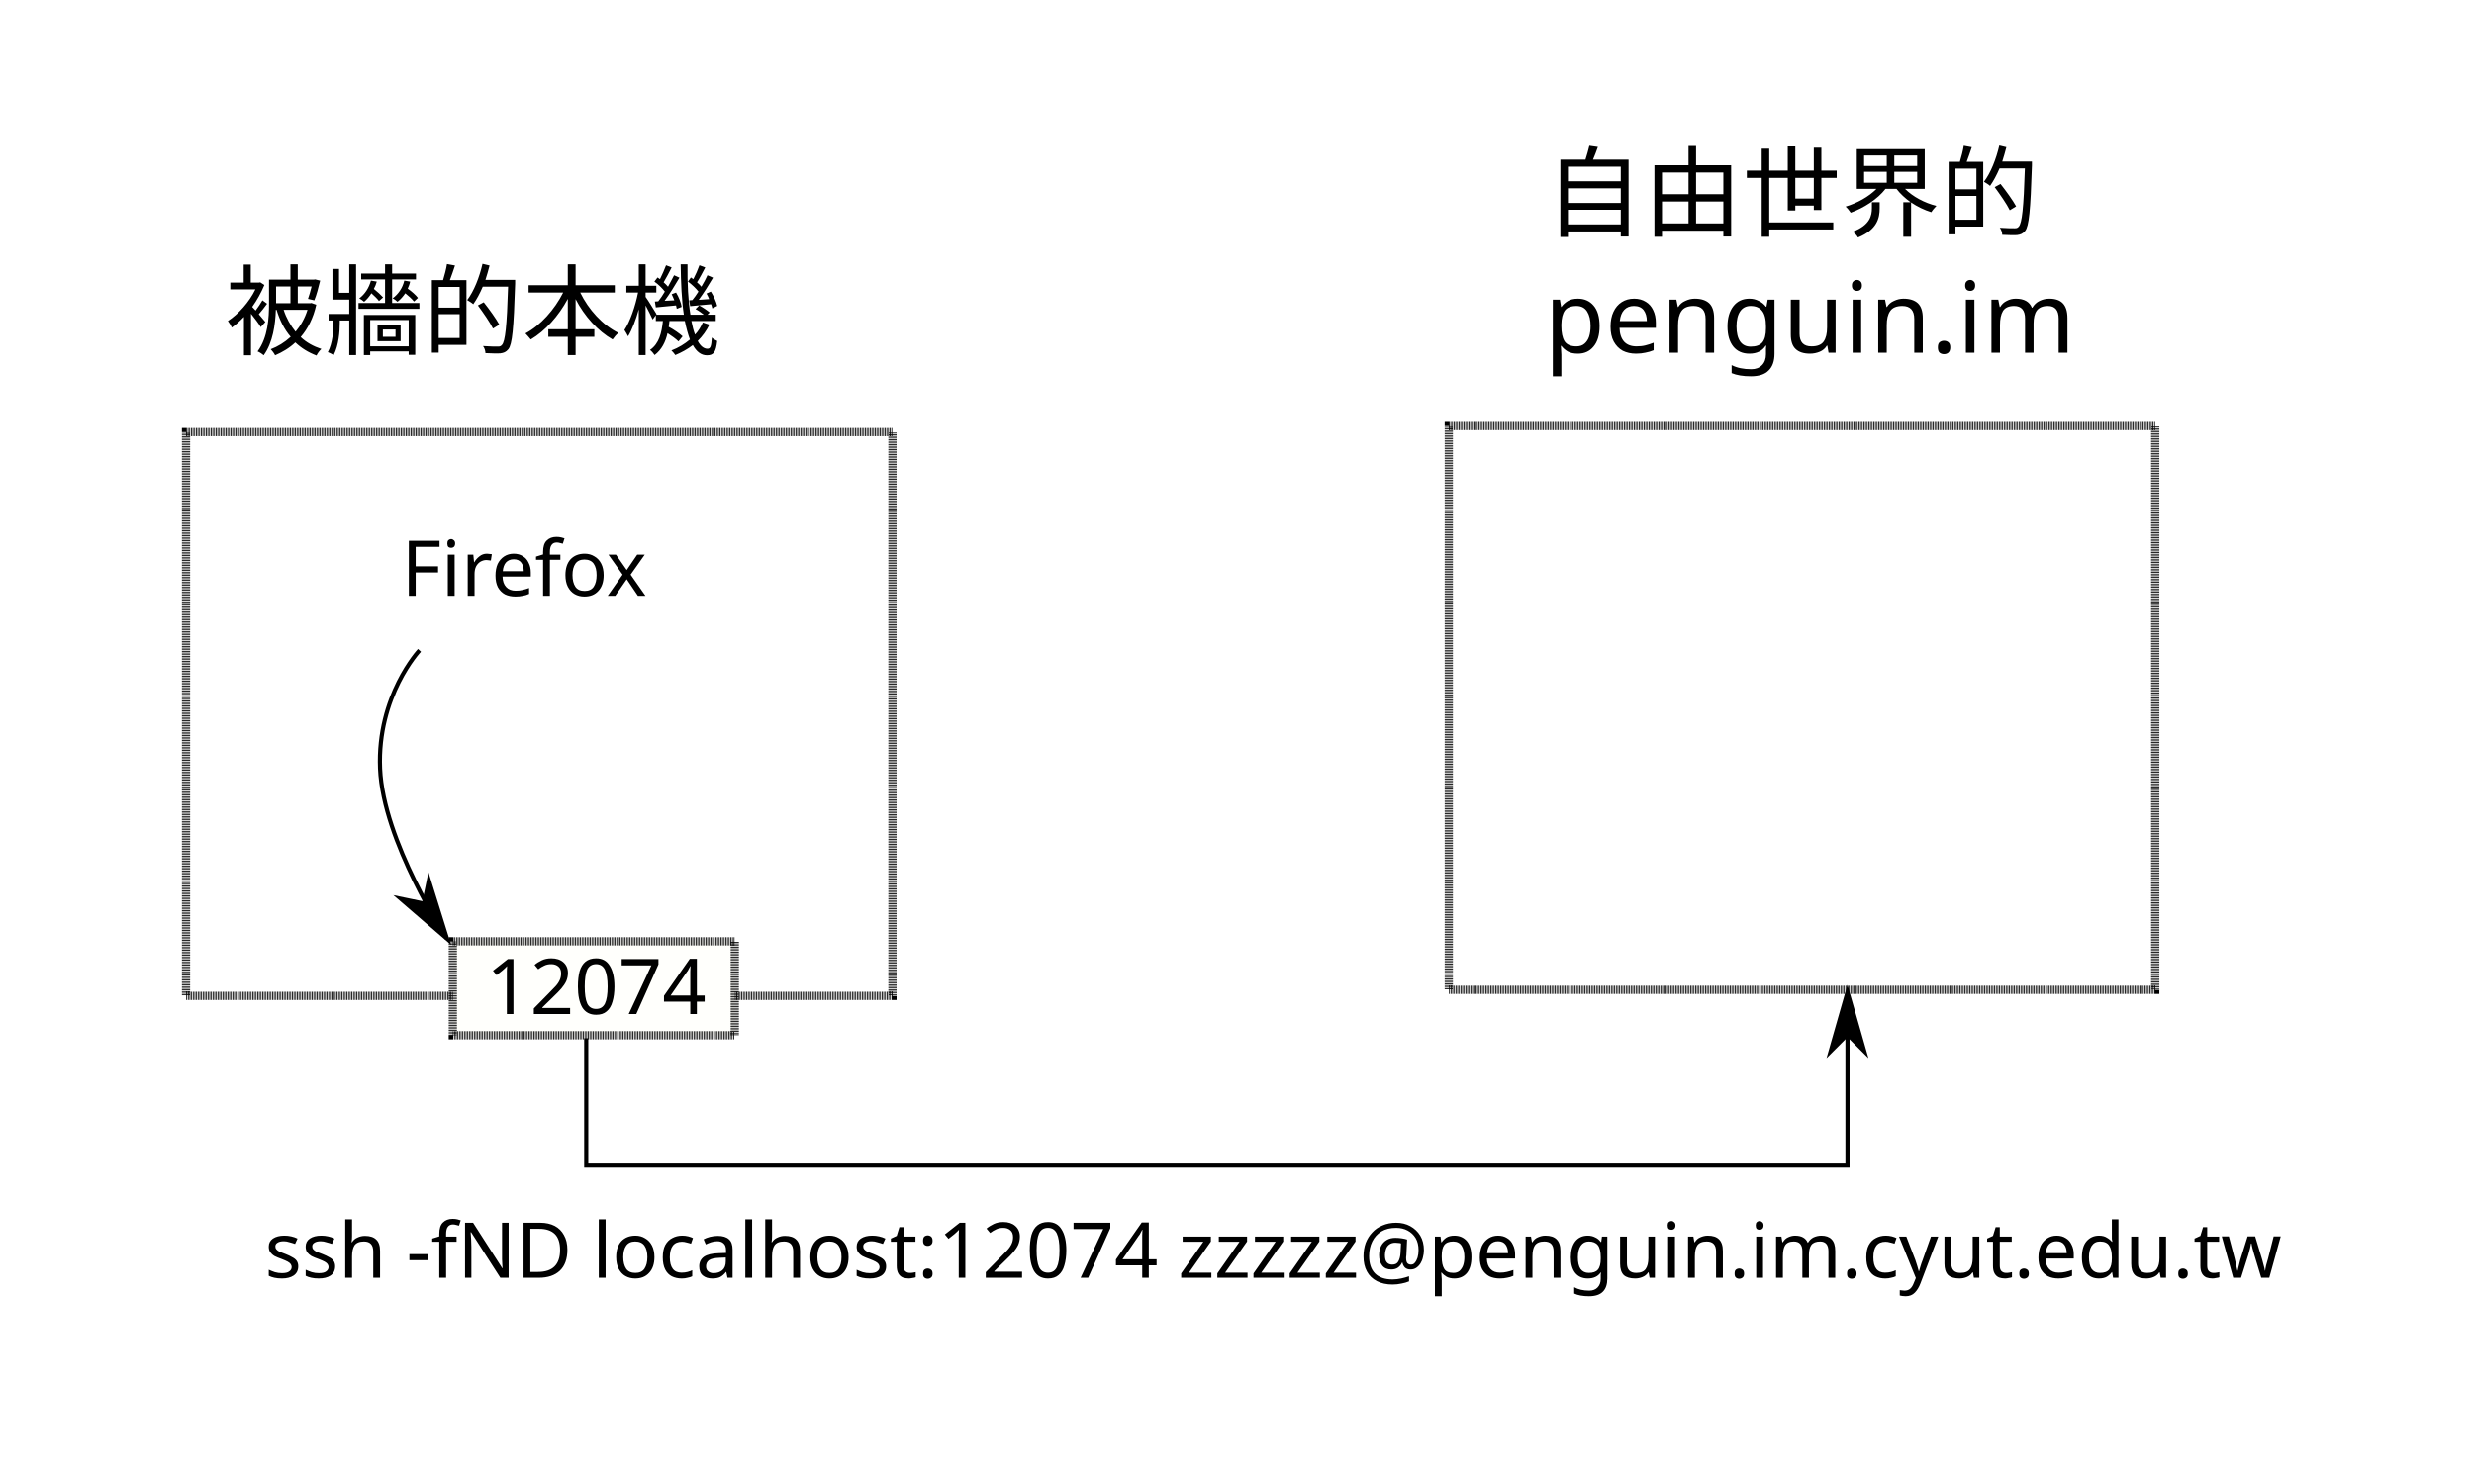
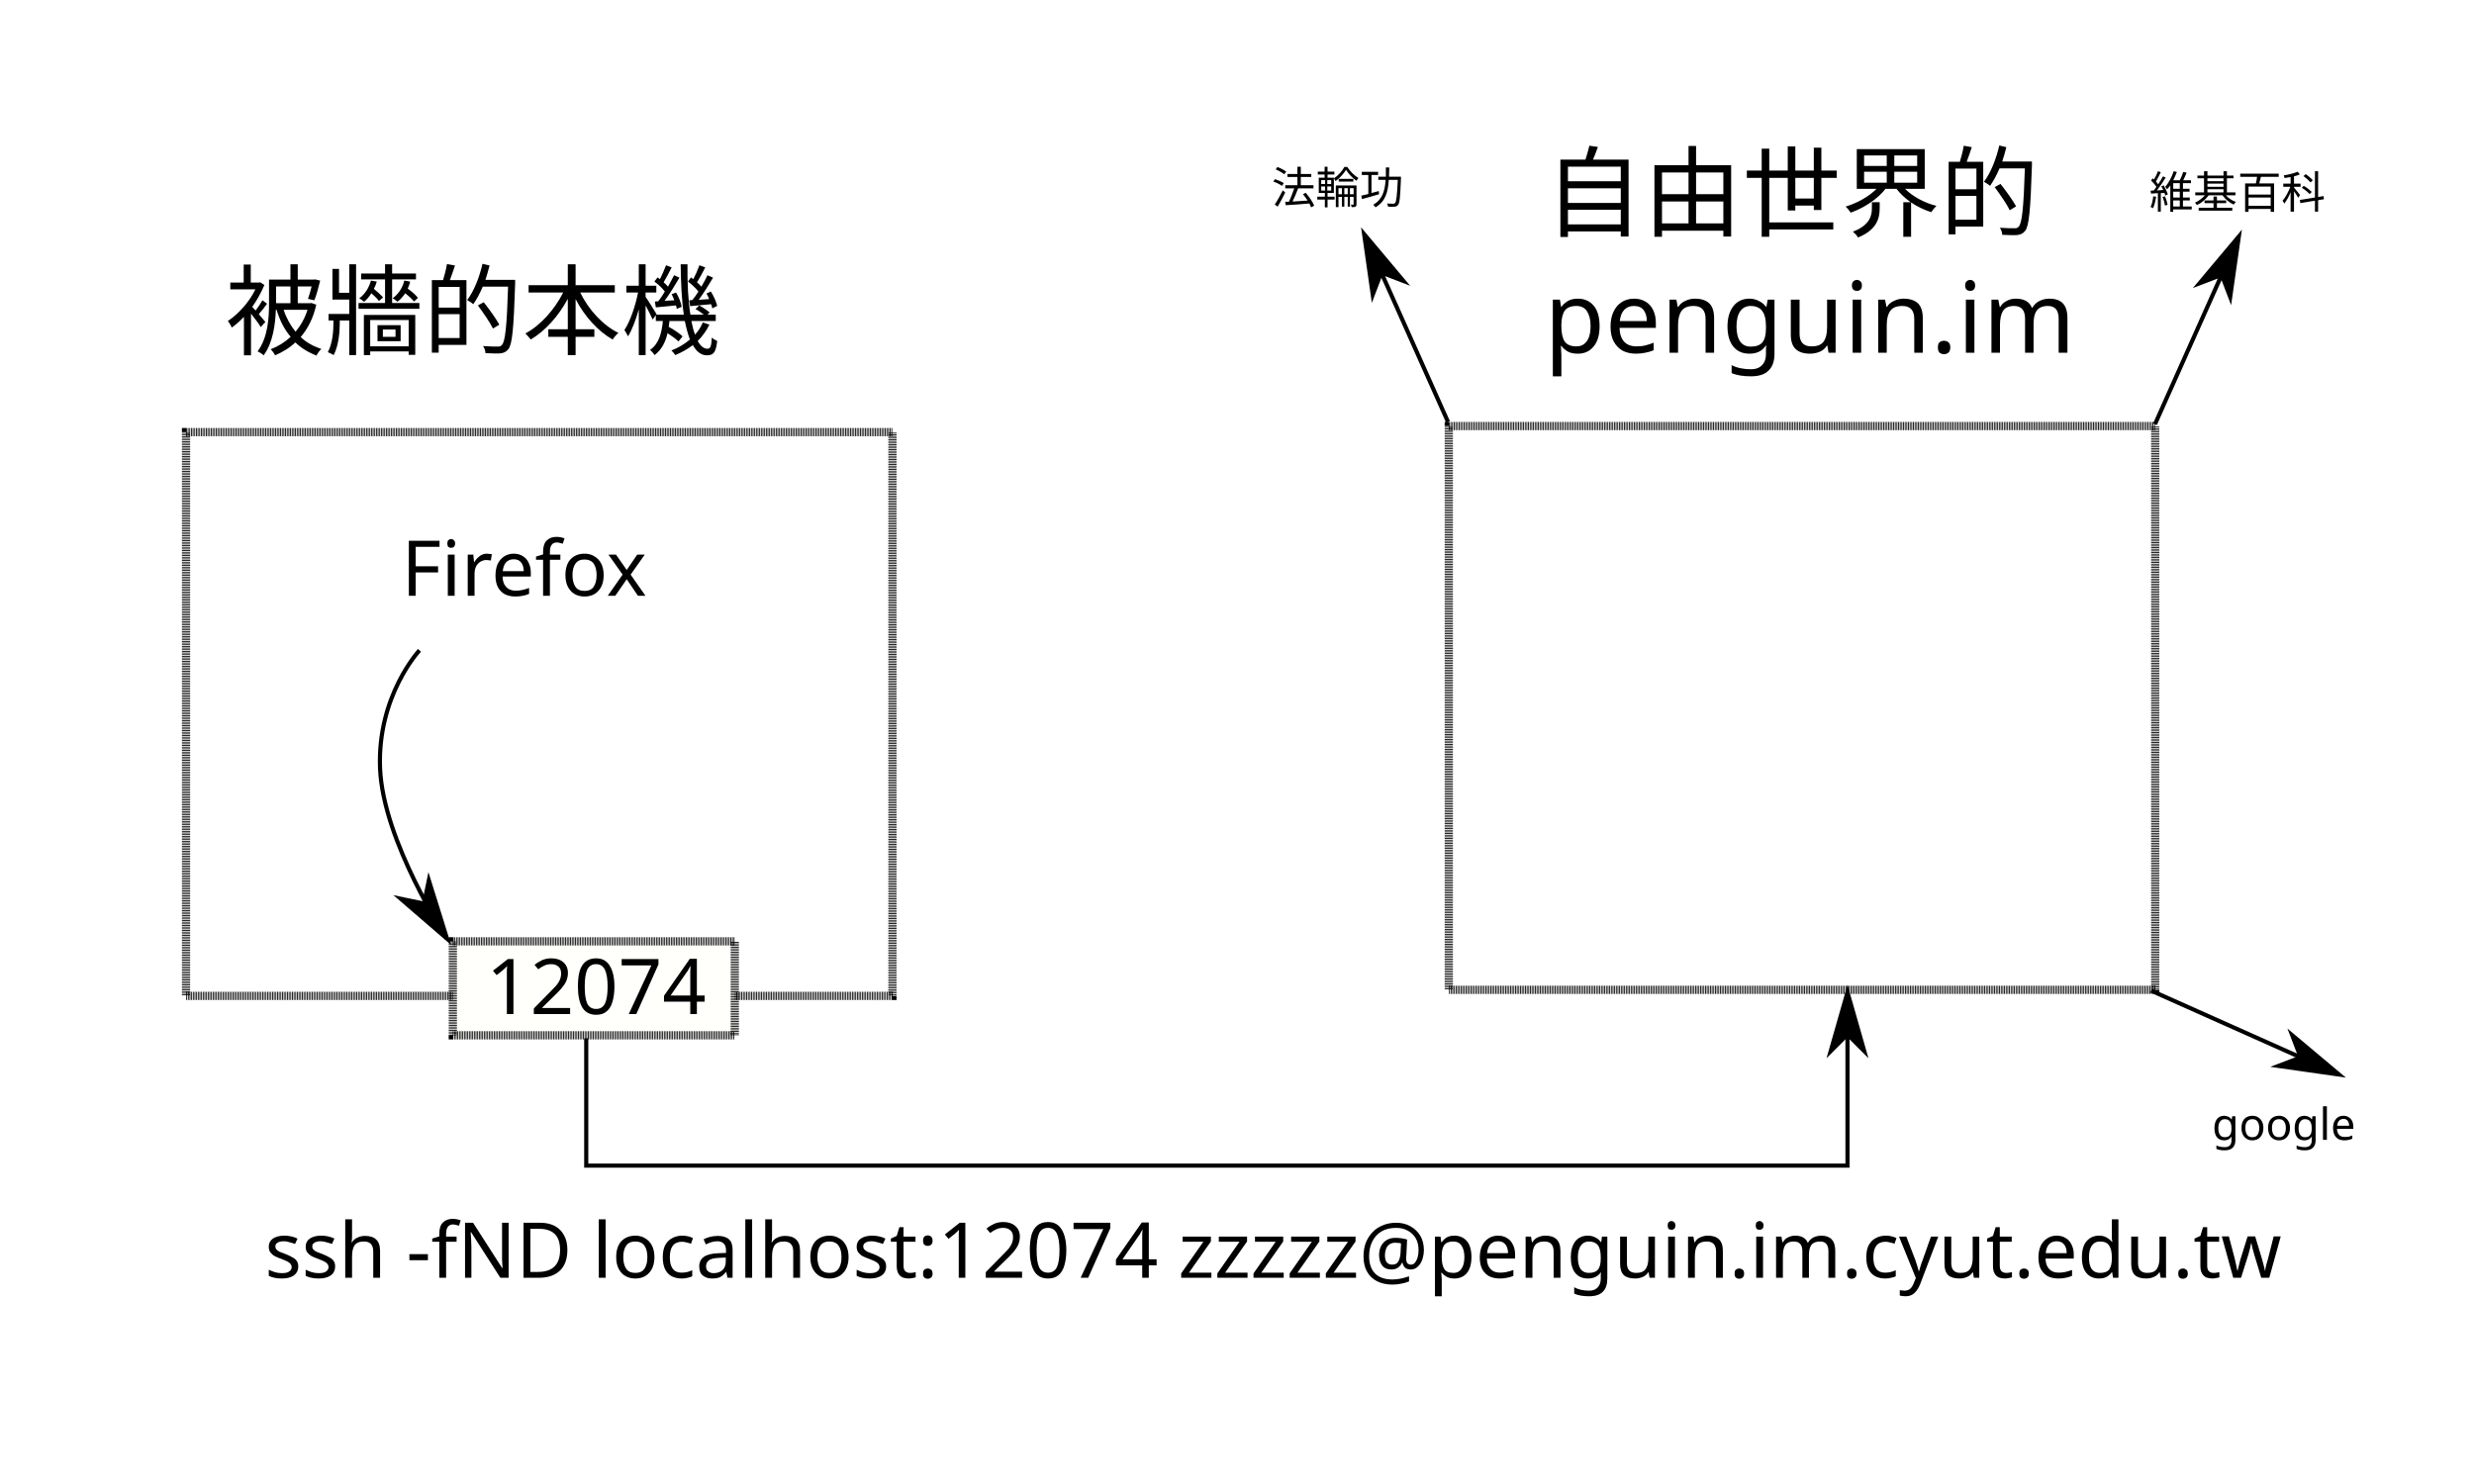
<svg xmlns="http://www.w3.org/2000/svg" width="600" height="360" viewBox="0 0 158.75 95.25" version="1.1" id="svg8">
  <defs id="defs2">
+     <marker orient="auto" refY="0" refX="0" id="marker865" style="overflow:visible">
+       <path id="path863" d="M 0,0 5,-5 -12.5,0 5,5 Z" style="fill:#000000;fill-opacity:1;fill-rule:evenodd;stroke:#000000;stroke-width:1pt;stroke-opacity:1" transform="matrix(-0.8,0,0,-0.8,-10,0)" />
+     </marker>
    <marker style="overflow:visible" id="marker1448" refX="0" refY="0" orient="auto">
      <path transform="matrix(-0.8,0,0,-0.8,-10,0)" style="fill:#000000;fill-opacity:1;fill-rule:evenodd;stroke:#000000;stroke-width:1pt;stroke-opacity:1" d="M 0,0 5,-5 -12.5,0 5,5 Z" id="path1446" />
    </marker>
    <marker orient="auto" refY="0" refX="0" id="Arrow1Lend" style="overflow:visible">
      <path id="path853" d="M 0,0 5,-5 -12.5,0 5,5 Z" style="fill:#000000;fill-opacity:1;fill-rule:evenodd;stroke:#000000;stroke-width:1pt;stroke-opacity:1" transform="matrix(-0.8,0,0,-0.8,-10,0)" />
    </marker>
    <marker orient="auto" refY="0" refX="0" id="Arrow1Lstart" style="overflow:visible">
      <path id="path850" d="M 0,0 5,-5 -12.5,0 5,5 Z" style="fill:#000000;fill-opacity:1;fill-rule:evenodd;stroke:#000000;stroke-width:1pt;stroke-opacity:1" transform="matrix(0.8,0,0,0.8,10,0)" />
+     </marker>
+     <marker orient="auto" refY="0" refX="0" id="marker865-3" style="overflow:visible">
+       <path id="path863-6" d="M 0,0 5,-5 -12.5,0 5,5 Z" style="fill:#000000;fill-opacity:1;fill-rule:evenodd;stroke:#000000;stroke-width:1pt;stroke-opacity:1" transform="matrix(-0.8,0,0,-0.8,-10,0)" />
+     </marker>
+     <marker orient="auto" refY="0" refX="0" id="marker865-3-5" style="overflow:visible">
+       <path id="path863-6-6" d="M 0,0 5,-5 -12.5,0 5,5 Z" style="fill:#000000;fill-opacity:1;fill-rule:evenodd;stroke:#000000;stroke-width:1pt;stroke-opacity:1" transform="matrix(-0.8,0,0,-0.8,-10,0)" />
    </marker>
  </defs>
  <g id="layer1" transform="translate(-17.08897,-150.436)">
    <rect style="fill:none;fill-opacity:1;stroke:#000000;stroke-width:0.529;stroke-miterlimit:4;stroke-dasharray:0.053, 0.053;stroke-dashoffset:0;stroke-opacity:1" id="rect10" width="45.329" height="36.186" x="29.026" y="178.171" />
    <rect style="fill:#fffffc;fill-opacity:1;stroke:#000000;stroke-width:0.529;stroke-miterlimit:4;stroke-dasharray:0.053, 0.053;stroke-dashoffset:0;stroke-opacity:1" id="rect817" width="18.093" height="6.031" x="46.146" y="210.855" />
    <text xml:space="preserve" style="font-style:normal;font-variant:normal;font-weight:normal;font-stretch:normal;font-size:4.939px;line-height:1.25;font-family:'AR PL UKai TW';-inkscape-font-specification:'AR PL UKai TW';letter-spacing:0px;word-spacing:0px;fill:#000000;fill-opacity:1;stroke:none;stroke-width:0.265" x="42.839" y="188.676" id="text821">
      <tspan id="tspan819" x="42.839" y="188.676" style="font-size:4.939px;stroke-width:0.265">Firefox</tspan>
    </text>
    <rect style="fill:none;fill-opacity:1;stroke:#000000;stroke-width:0.529;stroke-miterlimit:4;stroke-dasharray:0.053, 0.053;stroke-dashoffset:0;stroke-opacity:1" id="rect10-3" width="45.329" height="36.186" x="110.055" y="177.782" />
    <text xml:space="preserve" style="font-style:normal;font-variant:normal;font-weight:normal;font-stretch:normal;font-size:6.35px;line-height:1.25;font-family:'AR PL UKai TW';-inkscape-font-specification:'AR PL UKai TW';letter-spacing:0px;word-spacing:0px;fill:#000000;fill-opacity:1;stroke:none;stroke-width:0.265" x="116.183" y="165.136" id="text840">
      <tspan id="tspan838" x="116.183" y="165.136" style="stroke-width:0.265">自由世界的</tspan>
      <tspan x="116.183" y="173.074" style="stroke-width:0.265" id="tspan846">penguin.im</tspan>
    </text>
    <text xml:space="preserve" style="font-style:normal;font-variant:normal;font-weight:normal;font-stretch:normal;font-size:6.35px;line-height:1.25;font-family:'AR PL UKai TW';-inkscape-font-specification:'AR PL UKai TW';letter-spacing:0px;word-spacing:0px;fill:#000000;fill-opacity:1;stroke:none;stroke-width:0.265" x="31.555" y="172.724" id="text844">
      <tspan id="tspan842" x="31.555" y="172.724" style="stroke-width:0.265">被牆的本機</tspan>
    </text>
    <path style="fill:none;stroke:#000000;stroke-width:0.265;stroke-linecap:butt;stroke-linejoin:miter;stroke-miterlimit:4;stroke-dasharray:none;stroke-opacity:1;marker-end:url(#Arrow1Lend)" d="m 44.006,192.178 c 0,0 -2.724,2.918 -2.529,7.587 0.195,4.669 4.28,10.895 4.28,10.895" id="path848" />
    <text xml:space="preserve" style="font-style:normal;font-variant:normal;font-weight:normal;font-stretch:normal;font-size:4.939px;line-height:1.25;font-family:'AR PL UKai TW';-inkscape-font-specification:'AR PL UKai TW';letter-spacing:0px;word-spacing:0px;fill:#000000;fill-opacity:1;stroke:none;stroke-width:0.265" x="48.286" y="215.524" id="text1160">
      <tspan id="tspan1158" x="48.286" y="215.524" style="stroke-width:0.265">12074</tspan>
    </text>
    <path style="fill:none;stroke:#000000;stroke-width:0.265px;stroke-linecap:butt;stroke-linejoin:miter;stroke-opacity:1;marker-end:url(#marker1448)" d="m 54.706,217.08 v 8.171 h 80.931 v -11.089" id="path1438" />
    <text xml:space="preserve" style="font-style:normal;font-variant:normal;font-weight:normal;font-stretch:normal;font-size:4.939px;line-height:1.25;font-family:'AR PL UKai TW';-inkscape-font-specification:'AR PL UKai TW';letter-spacing:0px;word-spacing:0px;fill:#000000;fill-opacity:1;stroke:none;stroke-width:0.265" x="34.085" y="232.449" id="text1501">
      <tspan id="tspan1499" x="34.085" y="232.449" style="stroke-width:0.265">ssh -fND localhost:12074 zzzzz@penguin.im.cyut.edu.tw</tspan>
    </text>
+     <path style="fill:none;stroke:#000000;stroke-width:0.265;stroke-linecap:butt;stroke-linejoin:miter;stroke-opacity:1;stroke-miterlimit:4;stroke-dasharray:none;marker-end:url(#marker865)" d="m 110.004,177.517 -5.369,-12.023" id="path855" />
+     <text xml:space="preserve" style="font-style:normal;font-variant:normal;font-weight:normal;font-stretch:normal;font-size:2.822px;line-height:1.25;font-family:'AR PL UKai TW';-inkscape-font-specification:'AR PL UKai TW';letter-spacing:0px;word-spacing:0px;fill:#000000;fill-opacity:1;stroke:none;stroke-width:0.265;" x="98.682" y="163.51" id="text905">
+       <tspan id="tspan903" x="98.682" y="163.51" style="font-size:2.822px;stroke-width:0.265;">法輪功</tspan>
+     </text>
+     <path style="fill:none;stroke:#000000;stroke-width:0.265;stroke-linecap:butt;stroke-linejoin:miter;stroke-miterlimit:4;stroke-dasharray:none;stroke-opacity:1;marker-end:url(#marker865-3)" d="m 155.367,177.666 5.369,-12.023" id="path855-7" />
+     <text xml:space="preserve" style="font-style:normal;font-variant:normal;font-weight:normal;font-stretch:normal;font-size:2.822px;line-height:1.25;font-family:'AR PL UKai TW';-inkscape-font-specification:'AR PL UKai TW';letter-spacing:0px;word-spacing:0px;fill:#000000;fill-opacity:1;stroke:none;stroke-width:0.265" x="155.009" y="163.799" id="text905-5">
+       <tspan id="tspan903-3" x="155.009" y="163.799" style="font-size:2.822px;stroke-width:0.265">維基百科</tspan>
+     </text>
+     <path style="fill:none;stroke:#000000;stroke-width:0.265;stroke-linecap:butt;stroke-linejoin:miter;stroke-miterlimit:4;stroke-dasharray:none;stroke-opacity:1;marker-end:url(#marker865-3-5)" d="m 155.126,214.023 12.023,5.369" id="path855-7-2" />
+     <text xml:space="preserve" style="font-style:normal;font-variant:normal;font-weight:normal;font-stretch:normal;font-size:2.822px;line-height:1.25;font-family:'AR PL UKai TW';-inkscape-font-specification:'AR PL UKai TW';letter-spacing:0px;word-spacing:0px;fill:#000000;fill-opacity:1;stroke:none;stroke-width:0.265" x="159.028" y="223.598" id="text905-5-9">
+       <tspan id="tspan903-3-1" x="159.028" y="223.598" style="font-size:2.822px;stroke-width:0.265">google</tspan>
+     </text>
  </g>
</svg>
